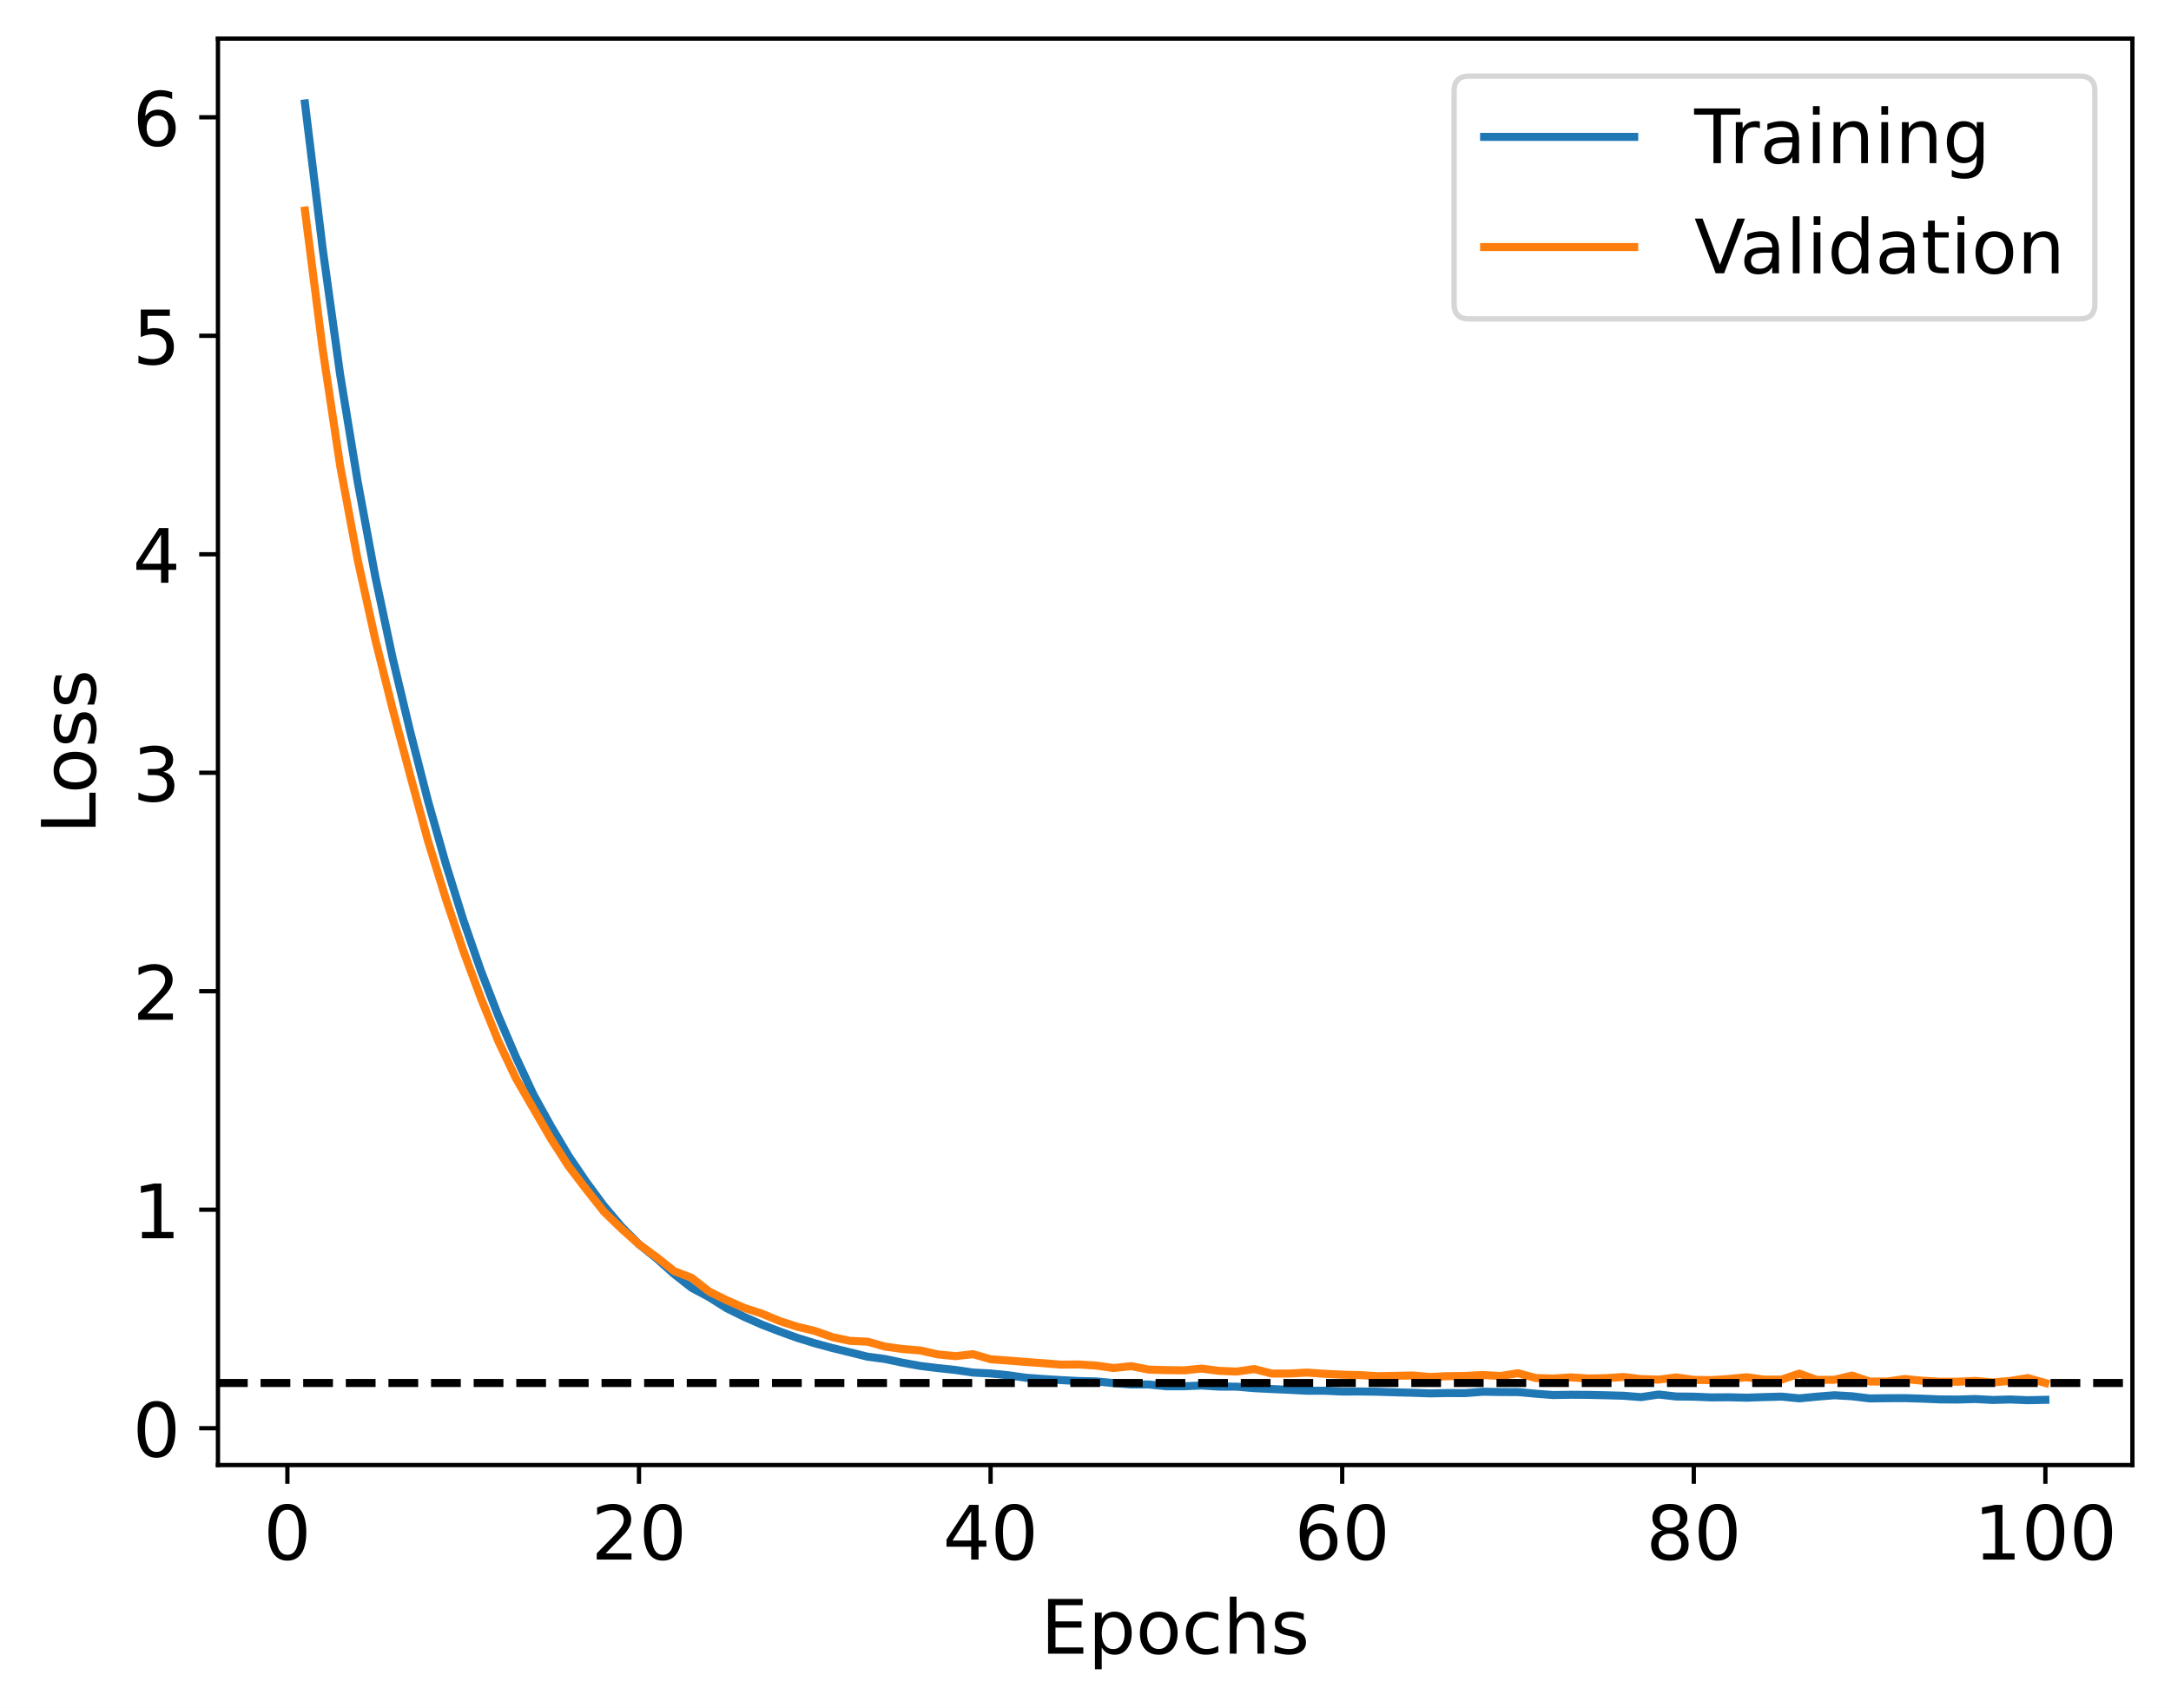
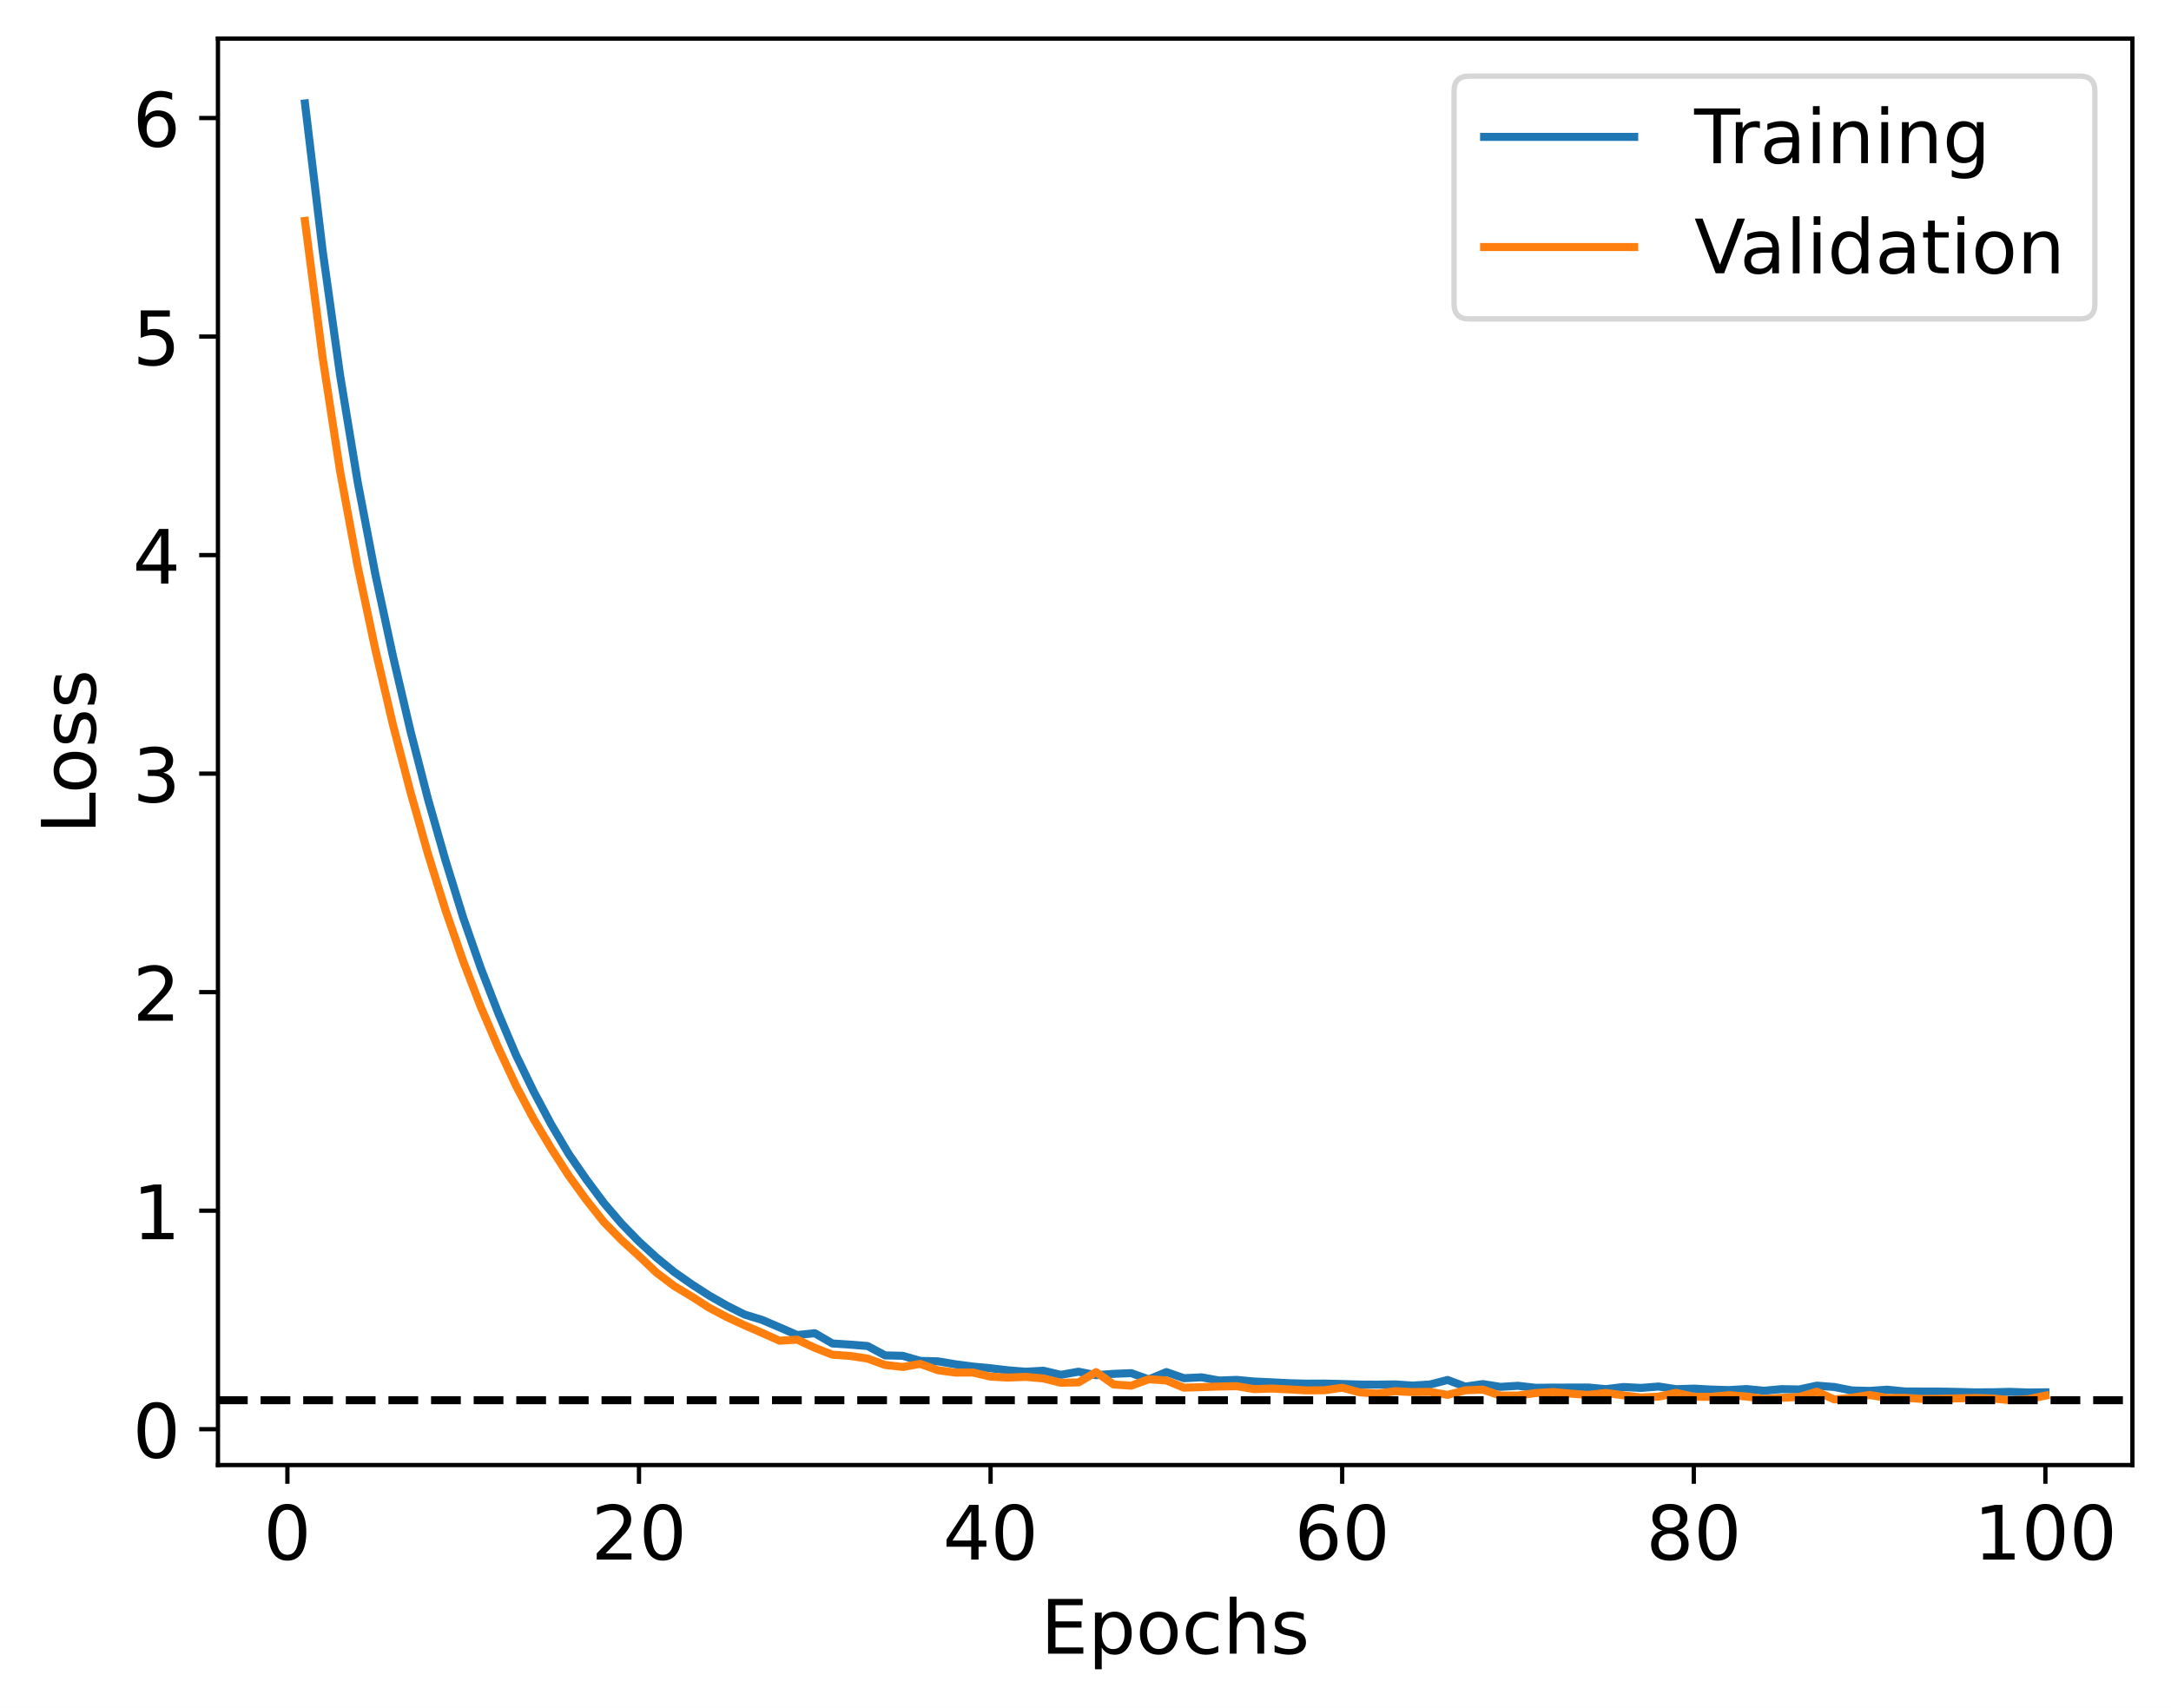
<svg xmlns="http://www.w3.org/2000/svg" xmlns:xlink="http://www.w3.org/1999/xlink" width="404.977pt" height="318.611pt" viewBox="0 0 404.977 318.611" version="1.1">
  <defs>
    <style type="text/css">*{stroke-linejoin: round; stroke-linecap: butt}</style>
  </defs>
  <g id="figure_1">
    <g id="patch_1">
      <path d="M 0 318.611  L 404.977 318.611  L 404.977 0  L 0 0  z " style="fill: #ffffff" />
    </g>
    <g id="axes_1">
      <g id="patch_2">
        <path d="M 40.657 273.312  L 397.777 273.312  L 397.777 7.2  L 40.657 7.2  z " style="fill: #ffffff" />
      </g>
      <g id="matplotlib.axis_1">
        <g id="xtick_1">
          <g id="line2d_1">
            <defs>
-               <path id="m59988a9a1c" d="M 0 0  L 0 3.5  " style="stroke: #000000; stroke-width: 0.8" />
-             </defs>
-             <g>
-               <use xlink:href="#m59988a9a1c" x="53.61" y="273.312" style="stroke: #000000; stroke-width: 0.8" />
+               <path id="m90e904793d" d="M 0 0  L 0 3.5  " style="stroke: #000000; stroke-width: 0.8" />
+             </defs>
+             <g>
+               <use xlink:href="#m90e904793d" x="53.61" y="273.312" style="stroke: #000000; stroke-width: 0.8" />
            </g>
          </g>
          <g id="text_1">
            <g transform="translate(49.15651 290.9498) scale(0.14 -0.14)">
              <defs>
                <path id="DejaVuSans-30" d="M 2034 4250  Q 1547 4250 1301 3770  Q 1056 3291 1056 2328  Q 1056 1369 1301 889  Q 1547 409 2034 409  Q 2525 409 2770 889  Q 3016 1369 3016 2328  Q 3016 3291 2770 3770  Q 2525 4250 2034 4250  z M 2034 4750  Q 2819 4750 3233 4129  Q 3647 3509 3647 2328  Q 3647 1150 3233 529  Q 2819 -91 2034 -91  Q 1250 -91 836 529  Q 422 1150 422 2328  Q 422 3509 836 4129  Q 1250 4750 2034 4750  z " transform="scale(0.015625)" />
              </defs>
              <use xlink:href="#DejaVuSans-30" />
            </g>
          </g>
        </g>
        <g id="xtick_2">
          <g id="line2d_2">
            <g>
-               <use xlink:href="#m59988a9a1c" x="119.197" y="273.312" style="stroke: #000000; stroke-width: 0.8" />
+               <use xlink:href="#m90e904793d" x="119.197" y="273.312" style="stroke: #000000; stroke-width: 0.8" />
            </g>
          </g>
          <g id="text_2">
            <g transform="translate(110.2895 290.9498) scale(0.14 -0.14)">
              <defs>
                <path id="DejaVuSans-32" d="M 1228 531  L 3431 531  L 3431 0  L 469 0  L 469 531  Q 828 903 1448 1529  Q 2069 2156 2228 2338  Q 2531 2678 2651 2914  Q 2772 3150 2772 3378  Q 2772 3750 2511 3984  Q 2250 4219 1831 4219  Q 1534 4219 1204 4116  Q 875 4013 500 3803  L 500 4441  Q 881 4594 1212 4672  Q 1544 4750 1819 4750  Q 2544 4750 2975 4387  Q 3406 4025 3406 3419  Q 3406 3131 3298 2873  Q 3191 2616 2906 2266  Q 2828 2175 2409 1742  Q 1991 1309 1228 531  z " transform="scale(0.015625)" />
              </defs>
              <use xlink:href="#DejaVuSans-32" />
              <use xlink:href="#DejaVuSans-30" x="63.623" />
            </g>
          </g>
        </g>
        <g id="xtick_3">
          <g id="line2d_3">
            <g>
-               <use xlink:href="#m59988a9a1c" x="184.784" y="273.312" style="stroke: #000000; stroke-width: 0.8" />
+               <use xlink:href="#m90e904793d" x="184.784" y="273.312" style="stroke: #000000; stroke-width: 0.8" />
            </g>
          </g>
          <g id="text_3">
            <g transform="translate(175.8763 290.9498) scale(0.14 -0.14)">
              <defs>
                <path id="DejaVuSans-34" d="M 2419 4116  L 825 1625  L 2419 1625  L 2419 4116  z M 2253 4666  L 3047 4666  L 3047 1625  L 3713 1625  L 3713 1100  L 3047 1100  L 3047 0  L 2419 0  L 2419 1100  L 313 1100  L 313 1709  L 2253 4666  z " transform="scale(0.015625)" />
              </defs>
              <use xlink:href="#DejaVuSans-34" />
              <use xlink:href="#DejaVuSans-30" x="63.623" />
            </g>
          </g>
        </g>
        <g id="xtick_4">
          <g id="line2d_4">
            <g>
-               <use xlink:href="#m59988a9a1c" x="250.371" y="273.312" style="stroke: #000000; stroke-width: 0.8" />
+               <use xlink:href="#m90e904793d" x="250.371" y="273.312" style="stroke: #000000; stroke-width: 0.8" />
            </g>
          </g>
          <g id="text_4">
            <g transform="translate(241.4631 290.9498) scale(0.14 -0.14)">
              <defs>
                <path id="DejaVuSans-36" d="M 2113 2584  Q 1688 2584 1439 2293  Q 1191 2003 1191 1497  Q 1191 994 1439 701  Q 1688 409 2113 409  Q 2538 409 2786 701  Q 3034 994 3034 1497  Q 3034 2003 2786 2293  Q 2538 2584 2113 2584  z M 3366 4563  L 3366 3988  Q 3128 4100 2886 4159  Q 2644 4219 2406 4219  Q 1781 4219 1451 3797  Q 1122 3375 1075 2522  Q 1259 2794 1537 2939  Q 1816 3084 2150 3084  Q 2853 3084 3261 2657  Q 3669 2231 3669 1497  Q 3669 778 3244 343  Q 2819 -91 2113 -91  Q 1303 -91 875 529  Q 447 1150 447 2328  Q 447 3434 972 4092  Q 1497 4750 2381 4750  Q 2619 4750 2861 4703  Q 3103 4656 3366 4563  z " transform="scale(0.015625)" />
              </defs>
              <use xlink:href="#DejaVuSans-36" />
              <use xlink:href="#DejaVuSans-30" x="63.623" />
            </g>
          </g>
        </g>
        <g id="xtick_5">
          <g id="line2d_5">
            <g>
-               <use xlink:href="#m59988a9a1c" x="315.957" y="273.312" style="stroke: #000000; stroke-width: 0.8" />
+               <use xlink:href="#m90e904793d" x="315.957" y="273.312" style="stroke: #000000; stroke-width: 0.8" />
            </g>
          </g>
          <g id="text_5">
            <g transform="translate(307.0499 290.9498) scale(0.14 -0.14)">
              <defs>
                <path id="DejaVuSans-38" d="M 2034 2216  Q 1584 2216 1326 1975  Q 1069 1734 1069 1313  Q 1069 891 1326 650  Q 1584 409 2034 409  Q 2484 409 2743 651  Q 3003 894 3003 1313  Q 3003 1734 2745 1975  Q 2488 2216 2034 2216  z M 1403 2484  Q 997 2584 770 2862  Q 544 3141 544 3541  Q 544 4100 942 4425  Q 1341 4750 2034 4750  Q 2731 4750 3128 4425  Q 3525 4100 3525 3541  Q 3525 3141 3298 2862  Q 3072 2584 2669 2484  Q 3125 2378 3379 2068  Q 3634 1759 3634 1313  Q 3634 634 3220 271  Q 2806 -91 2034 -91  Q 1263 -91 848 271  Q 434 634 434 1313  Q 434 1759 690 2068  Q 947 2378 1403 2484  z M 1172 3481  Q 1172 3119 1398 2916  Q 1625 2713 2034 2713  Q 2441 2713 2670 2916  Q 2900 3119 2900 3481  Q 2900 3844 2670 4047  Q 2441 4250 2034 4250  Q 1625 4250 1398 4047  Q 1172 3844 1172 3481  z " transform="scale(0.015625)" />
              </defs>
              <use xlink:href="#DejaVuSans-38" />
              <use xlink:href="#DejaVuSans-30" x="63.623" />
            </g>
          </g>
        </g>
        <g id="xtick_6">
          <g id="line2d_6">
            <g>
-               <use xlink:href="#m59988a9a1c" x="381.544" y="273.312" style="stroke: #000000; stroke-width: 0.8" />
+               <use xlink:href="#m90e904793d" x="381.544" y="273.312" style="stroke: #000000; stroke-width: 0.8" />
            </g>
          </g>
          <g id="text_6">
            <g transform="translate(368.1829 290.9498) scale(0.14 -0.14)">
              <defs>
                <path id="DejaVuSans-31" d="M 794 531  L 1825 531  L 1825 4091  L 703 3866  L 703 4441  L 1819 4666  L 2450 4666  L 2450 531  L 3481 531  L 3481 0  L 794 0  L 794 531  z " transform="scale(0.015625)" />
              </defs>
              <use xlink:href="#DejaVuSans-31" />
              <use xlink:href="#DejaVuSans-30" x="63.623" />
              <use xlink:href="#DejaVuSans-30" x="127.246" />
            </g>
          </g>
        </g>
        <g id="text_7">
          <g transform="translate(194.135 308.4992) scale(0.14 -0.14)">
            <defs>
              <path id="DejaVuSans-45" d="M 628 4666  L 3578 4666  L 3578 4134  L 1259 4134  L 1259 2753  L 3481 2753  L 3481 2222  L 1259 2222  L 1259 531  L 3634 531  L 3634 0  L 628 0  L 628 4666  z " transform="scale(0.015625)" />
              <path id="DejaVuSans-70" d="M 1159 525  L 1159 -1331  L 581 -1331  L 581 3500  L 1159 3500  L 1159 2969  Q 1341 3281 1617 3432  Q 1894 3584 2278 3584  Q 2916 3584 3314 3078  Q 3713 2572 3713 1747  Q 3713 922 3314 415  Q 2916 -91 2278 -91  Q 1894 -91 1617 61  Q 1341 213 1159 525  z M 3116 1747  Q 3116 2381 2855 2742  Q 2594 3103 2138 3103  Q 1681 3103 1420 2742  Q 1159 2381 1159 1747  Q 1159 1113 1420 752  Q 1681 391 2138 391  Q 2594 391 2855 752  Q 3116 1113 3116 1747  z " transform="scale(0.015625)" />
              <path id="DejaVuSans-6f" d="M 1959 3097  Q 1497 3097 1228 2736  Q 959 2375 959 1747  Q 959 1119 1226 758  Q 1494 397 1959 397  Q 2419 397 2687 759  Q 2956 1122 2956 1747  Q 2956 2369 2687 2733  Q 2419 3097 1959 3097  z M 1959 3584  Q 2709 3584 3137 3096  Q 3566 2609 3566 1747  Q 3566 888 3137 398  Q 2709 -91 1959 -91  Q 1206 -91 779 398  Q 353 888 353 1747  Q 353 2609 779 3096  Q 1206 3584 1959 3584  z " transform="scale(0.015625)" />
              <path id="DejaVuSans-63" d="M 3122 3366  L 3122 2828  Q 2878 2963 2633 3030  Q 2388 3097 2138 3097  Q 1578 3097 1268 2742  Q 959 2388 959 1747  Q 959 1106 1268 751  Q 1578 397 2138 397  Q 2388 397 2633 464  Q 2878 531 3122 666  L 3122 134  Q 2881 22 2623 -34  Q 2366 -91 2075 -91  Q 1284 -91 818 406  Q 353 903 353 1747  Q 353 2603 823 3093  Q 1294 3584 2113 3584  Q 2378 3584 2631 3529  Q 2884 3475 3122 3366  z " transform="scale(0.015625)" />
              <path id="DejaVuSans-68" d="M 3513 2113  L 3513 0  L 2938 0  L 2938 2094  Q 2938 2591 2744 2837  Q 2550 3084 2163 3084  Q 1697 3084 1428 2787  Q 1159 2491 1159 1978  L 1159 0  L 581 0  L 581 4863  L 1159 4863  L 1159 2956  Q 1366 3272 1645 3428  Q 1925 3584 2291 3584  Q 2894 3584 3203 3211  Q 3513 2838 3513 2113  z " transform="scale(0.015625)" />
              <path id="DejaVuSans-73" d="M 2834 3397  L 2834 2853  Q 2591 2978 2328 3040  Q 2066 3103 1784 3103  Q 1356 3103 1142 2972  Q 928 2841 928 2578  Q 928 2378 1081 2264  Q 1234 2150 1697 2047  L 1894 2003  Q 2506 1872 2764 1633  Q 3022 1394 3022 966  Q 3022 478 2636 193  Q 2250 -91 1575 -91  Q 1294 -91 989 -36  Q 684 19 347 128  L 347 722  Q 666 556 975 473  Q 1284 391 1588 391  Q 1994 391 2212 530  Q 2431 669 2431 922  Q 2431 1156 2273 1281  Q 2116 1406 1581 1522  L 1381 1569  Q 847 1681 609 1914  Q 372 2147 372 2553  Q 372 3047 722 3315  Q 1072 3584 1716 3584  Q 2034 3584 2315 3537  Q 2597 3491 2834 3397  z " transform="scale(0.015625)" />
            </defs>
            <use xlink:href="#DejaVuSans-45" />
            <use xlink:href="#DejaVuSans-70" x="63.184" />
            <use xlink:href="#DejaVuSans-6f" x="126.66" />
            <use xlink:href="#DejaVuSans-63" x="187.842" />
            <use xlink:href="#DejaVuSans-68" x="242.822" />
            <use xlink:href="#DejaVuSans-73" x="306.201" />
          </g>
        </g>
      </g>
      <g id="matplotlib.axis_2">
        <g id="ytick_1">
          <g id="line2d_7">
            <defs>
-               <path id="mdf911ee952" d="M 0 0  L -3.5 0  " style="stroke: #000000; stroke-width: 0.8" />
-             </defs>
-             <g>
-               <use xlink:href="#mdf911ee952" x="40.657" y="266.44" style="stroke: #000000; stroke-width: 0.8" />
+               <path id="m7a76a057df" d="M 0 0  L -3.5 0  " style="stroke: #000000; stroke-width: 0.8" />
+             </defs>
+             <g>
+               <use xlink:href="#m7a76a057df" x="40.657" y="266.628" style="stroke: #000000; stroke-width: 0.8" />
            </g>
          </g>
          <g id="text_8">
-             <g transform="translate(24.74938 271.7585) scale(0.14 -0.14)">
+             <g transform="translate(24.74938 271.9467) scale(0.14 -0.14)">
              <use xlink:href="#DejaVuSans-30" />
            </g>
          </g>
        </g>
        <g id="ytick_2">
          <g id="line2d_8">
            <g>
-               <use xlink:href="#mdf911ee952" x="40.657" y="225.68" style="stroke: #000000; stroke-width: 0.8" />
+               <use xlink:href="#m7a76a057df" x="40.657" y="225.861" style="stroke: #000000; stroke-width: 0.8" />
            </g>
          </g>
          <g id="text_9">
-             <g transform="translate(24.74938 230.9989) scale(0.14 -0.14)">
+             <g transform="translate(24.74938 231.1794) scale(0.14 -0.14)">
              <use xlink:href="#DejaVuSans-31" />
            </g>
          </g>
        </g>
        <g id="ytick_3">
          <g id="line2d_9">
            <g>
-               <use xlink:href="#mdf911ee952" x="40.657" y="184.92" style="stroke: #000000; stroke-width: 0.8" />
+               <use xlink:href="#m7a76a057df" x="40.657" y="185.093" style="stroke: #000000; stroke-width: 0.8" />
            </g>
          </g>
          <g id="text_10">
-             <g transform="translate(24.74938 190.2394) scale(0.14 -0.14)">
+             <g transform="translate(24.74938 190.4121) scale(0.14 -0.14)">
              <use xlink:href="#DejaVuSans-32" />
            </g>
          </g>
        </g>
        <g id="ytick_4">
          <g id="line2d_10">
            <g>
-               <use xlink:href="#mdf911ee952" x="40.657" y="144.161" style="stroke: #000000; stroke-width: 0.8" />
+               <use xlink:href="#m7a76a057df" x="40.657" y="144.326" style="stroke: #000000; stroke-width: 0.8" />
            </g>
          </g>
          <g id="text_11">
-             <g transform="translate(24.74938 149.4798) scale(0.14 -0.14)">
+             <g transform="translate(24.74938 149.6448) scale(0.14 -0.14)">
              <defs>
                <path id="DejaVuSans-33" d="M 2597 2516  Q 3050 2419 3304 2112  Q 3559 1806 3559 1356  Q 3559 666 3084 287  Q 2609 -91 1734 -91  Q 1441 -91 1130 -33  Q 819 25 488 141  L 488 750  Q 750 597 1062 519  Q 1375 441 1716 441  Q 2309 441 2620 675  Q 2931 909 2931 1356  Q 2931 1769 2642 2001  Q 2353 2234 1838 2234  L 1294 2234  L 1294 2753  L 1863 2753  Q 2328 2753 2575 2939  Q 2822 3125 2822 3475  Q 2822 3834 2567 4026  Q 2313 4219 1838 4219  Q 1578 4219 1281 4162  Q 984 4106 628 3988  L 628 4550  Q 988 4650 1302 4700  Q 1616 4750 1894 4750  Q 2613 4750 3031 4423  Q 3450 4097 3450 3541  Q 3450 3153 3228 2886  Q 3006 2619 2597 2516  z " transform="scale(0.015625)" />
              </defs>
              <use xlink:href="#DejaVuSans-33" />
            </g>
          </g>
        </g>
        <g id="ytick_5">
          <g id="line2d_11">
            <g>
-               <use xlink:href="#mdf911ee952" x="40.657" y="103.401" style="stroke: #000000; stroke-width: 0.8" />
+               <use xlink:href="#m7a76a057df" x="40.657" y="103.559" style="stroke: #000000; stroke-width: 0.8" />
            </g>
          </g>
          <g id="text_12">
-             <g transform="translate(24.74938 108.7202) scale(0.14 -0.14)">
+             <g transform="translate(24.74938 108.8776) scale(0.14 -0.14)">
              <use xlink:href="#DejaVuSans-34" />
            </g>
          </g>
        </g>
        <g id="ytick_6">
          <g id="line2d_12">
            <g>
-               <use xlink:href="#mdf911ee952" x="40.657" y="62.642" style="stroke: #000000; stroke-width: 0.8" />
+               <use xlink:href="#m7a76a057df" x="40.657" y="62.791" style="stroke: #000000; stroke-width: 0.8" />
            </g>
          </g>
          <g id="text_13">
-             <g transform="translate(24.74938 67.96059) scale(0.14 -0.14)">
+             <g transform="translate(24.74938 68.11029) scale(0.14 -0.14)">
              <defs>
                <path id="DejaVuSans-35" d="M 691 4666  L 3169 4666  L 3169 4134  L 1269 4134  L 1269 2991  Q 1406 3038 1543 3061  Q 1681 3084 1819 3084  Q 2600 3084 3056 2656  Q 3513 2228 3513 1497  Q 3513 744 3044 326  Q 2575 -91 1722 -91  Q 1428 -91 1123 -41  Q 819 9 494 109  L 494 744  Q 775 591 1075 516  Q 1375 441 1709 441  Q 2250 441 2565 725  Q 2881 1009 2881 1497  Q 2881 1984 2565 2268  Q 2250 2553 1709 2553  Q 1456 2553 1204 2497  Q 953 2441 691 2322  L 691 4666  z " transform="scale(0.015625)" />
              </defs>
              <use xlink:href="#DejaVuSans-35" />
            </g>
          </g>
        </g>
        <g id="ytick_7">
          <g id="line2d_13">
            <g>
-               <use xlink:href="#mdf911ee952" x="40.657" y="21.882" style="stroke: #000000; stroke-width: 0.8" />
+               <use xlink:href="#m7a76a057df" x="40.657" y="22.024" style="stroke: #000000; stroke-width: 0.8" />
            </g>
          </g>
          <g id="text_14">
-             <g transform="translate(24.74938 27.201) scale(0.14 -0.14)">
+             <g transform="translate(24.74938 27.34301) scale(0.14 -0.14)">
              <use xlink:href="#DejaVuSans-36" />
            </g>
          </g>
        </g>
        <g id="text_15">
          <g transform="translate(17.83781 155.6101) rotate(-90) scale(0.14 -0.14)">
            <defs>
              <path id="DejaVuSans-4c" d="M 628 4666  L 1259 4666  L 1259 531  L 3531 531  L 3531 0  L 628 0  L 628 4666  z " transform="scale(0.015625)" />
            </defs>
            <use xlink:href="#DejaVuSans-4c" />
            <use xlink:href="#DejaVuSans-6f" x="53.963" />
            <use xlink:href="#DejaVuSans-73" x="115.145" />
            <use xlink:href="#DejaVuSans-73" x="167.244" />
          </g>
        </g>
      </g>
      <g id="line2d_14">
-         <path d="M 56.89 19.296  L 60.169 46.208  L 63.448 69.875  L 66.728 89.894  L 70.007 107.557  L 73.286 122.966  L 76.566 136.664  L 79.845 149.442  L 83.124 161.029  L 86.404 171.561  L 89.683 181.032  L 92.962 189.534  L 96.242 197.201  L 99.521 204.233  L 102.8 210.151  L 106.08 215.674  L 109.359 220.498  L 112.638 224.939  L 115.918 228.825  L 119.197 232.133  L 122.476 234.754  L 125.756 237.69  L 129.035 240.259  L 132.314 242.012  L 135.594 244.078  L 138.873 245.689  L 142.152 247.133  L 145.432 248.394  L 148.711 249.578  L 151.99 250.596  L 155.27 251.482  L 158.549 252.281  L 161.828 253.098  L 165.108 253.53  L 168.387 254.226  L 171.666 254.82  L 174.946 255.225  L 178.225 255.576  L 181.504 256.056  L 184.784 256.227  L 188.063 256.559  L 191.342 257.024  L 194.622 257.264  L 197.901 257.465  L 201.181 257.632  L 204.46 257.709  L 207.739 258.024  L 211.019 258.287  L 214.298 258.277  L 217.577 258.618  L 220.857 258.615  L 224.136 258.469  L 227.415 258.684  L 230.695 258.689  L 233.974 258.969  L 237.253 259.13  L 240.533 259.277  L 243.812 259.454  L 247.091 259.446  L 250.371 259.6  L 253.65 259.592  L 256.929 259.632  L 260.209 259.743  L 263.488 259.826  L 266.767 259.942  L 270.047 259.881  L 273.326 259.893  L 276.605 259.634  L 279.885 259.688  L 283.164 259.699  L 286.443 259.999  L 289.723 260.251  L 293.002 260.198  L 296.281 260.219  L 299.561 260.294  L 302.84 260.383  L 306.119 260.644  L 309.399 260.153  L 312.678 260.524  L 315.957 260.556  L 319.237 260.691  L 322.516 260.667  L 325.795 260.746  L 329.075 260.633  L 332.354 260.546  L 335.633 260.87  L 338.913 260.553  L 342.192 260.291  L 345.471 260.481  L 348.751 260.883  L 352.03 260.843  L 355.309 260.827  L 358.589 260.927  L 361.868 261.066  L 365.147 261.094  L 368.427 260.992  L 371.706 261.168  L 374.985 261.08  L 378.265 261.216  L 381.544 261.142  " clip-path="url(#p9f5479313a)" style="fill: none; stroke: #1f77b4; stroke-width: 1.5; stroke-linecap: square" />
+         <path d="M 56.89 19.296  L 60.169 46.629  L 63.448 70.044  L 66.728 89.961  L 70.007 107.084  L 73.286 122.34  L 76.566 136.346  L 79.845 149.102  L 83.124 160.579  L 86.404 171.186  L 89.683 180.596  L 92.962 189.035  L 96.242 196.792  L 99.521 203.565  L 102.8 209.73  L 106.08 215.26  L 109.359 220.005  L 112.638 224.41  L 115.918 228.249  L 119.197 231.626  L 122.476 234.615  L 125.756 237.297  L 129.035 239.592  L 132.314 241.71  L 135.594 243.573  L 138.873 245.23  L 142.152 246.234  L 145.432 247.63  L 148.711 249.055  L 151.99 248.718  L 155.27 250.627  L 158.549 250.844  L 161.828 251.104  L 165.108 252.854  L 168.387 252.931  L 171.666 253.881  L 174.946 253.961  L 178.225 254.511  L 181.504 254.941  L 184.784 255.254  L 188.063 255.641  L 191.342 255.902  L 194.622 255.716  L 197.901 256.479  L 201.181 255.896  L 204.46 256.543  L 207.739 256.296  L 211.019 256.167  L 214.298 257.337  L 217.577 255.969  L 220.857 257.11  L 224.136 256.947  L 227.415 257.543  L 230.695 257.426  L 233.974 257.731  L 237.253 257.879  L 240.533 258.047  L 243.812 258.13  L 247.091 258.113  L 250.371 258.196  L 253.65 258.296  L 256.929 258.313  L 260.209 258.263  L 263.488 258.487  L 266.767 258.279  L 270.047 257.44  L 273.326 258.68  L 276.605 258.206  L 279.885 258.729  L 283.164 258.527  L 286.443 258.903  L 289.723 258.866  L 293.002 258.859  L 296.281 258.849  L 299.561 259.15  L 302.84 258.755  L 306.119 258.926  L 309.399 258.661  L 312.678 259.163  L 315.957 259.054  L 319.237 259.232  L 322.516 259.328  L 325.795 259.132  L 329.075 259.454  L 332.354 259.147  L 335.633 259.208  L 338.913 258.501  L 342.192 258.755  L 345.471 259.4  L 348.751 259.48  L 352.03 259.252  L 355.309 259.583  L 358.589 259.598  L 361.868 259.603  L 365.147 259.67  L 368.427 259.756  L 371.706 259.737  L 374.985 259.656  L 378.265 259.775  L 381.544 259.745  " clip-path="url(#p6d41c6d8e3)" style="fill: none; stroke: #1f77b4; stroke-width: 1.5; stroke-linecap: square" />
      </g>
      <g id="line2d_15">
-         <path d="M 56.89 39.283  L 60.169 65.02  L 63.448 86.857  L 66.728 104.478  L 70.007 119.312  L 73.286 132.464  L 76.566 144.816  L 79.845 156.903  L 83.124 167.535  L 86.404 177.311  L 89.683 186.155  L 92.962 194.244  L 96.242 201.162  L 99.521 206.836  L 102.8 212.483  L 106.08 217.582  L 109.359 221.864  L 112.638 226.02  L 115.918 229.206  L 119.197 232.135  L 122.476 234.53  L 125.756 237.136  L 129.035 238.395  L 132.314 240.967  L 135.594 242.577  L 138.873 244.013  L 142.152 245.076  L 145.432 246.451  L 148.711 247.503  L 151.99 248.294  L 155.27 249.449  L 158.549 250.143  L 161.828 250.296  L 165.108 251.217  L 168.387 251.666  L 171.666 251.935  L 174.946 252.67  L 178.225 252.997  L 181.504 252.622  L 184.784 253.572  L 188.063 253.818  L 191.342 254.078  L 194.622 254.315  L 197.901 254.578  L 201.181 254.547  L 204.46 254.751  L 207.739 255.215  L 211.019 254.861  L 214.298 255.508  L 217.577 255.6  L 220.857 255.643  L 224.136 255.317  L 227.415 255.74  L 230.695 255.873  L 233.974 255.404  L 237.253 256.245  L 240.533 256.241  L 243.812 256.06  L 247.091 256.288  L 250.371 256.448  L 253.65 256.533  L 256.929 256.732  L 260.209 256.675  L 263.488 256.6  L 266.767 256.88  L 270.047 256.73  L 273.326 256.692  L 276.605 256.513  L 279.885 256.703  L 283.164 256.177  L 286.443 257.072  L 289.723 257.178  L 293.002 256.951  L 296.281 257.165  L 299.561 257.098  L 302.84 256.885  L 306.119 257.272  L 309.399 257.374  L 312.678 256.966  L 315.957 257.42  L 319.237 257.474  L 322.516 257.254  L 325.795 256.926  L 329.075 257.374  L 332.354 257.362  L 335.633 256.253  L 338.913 257.428  L 342.192 257.405  L 345.471 256.619  L 348.751 257.726  L 352.03 257.734  L 355.309 257.26  L 358.589 257.58  L 361.868 257.762  L 365.147 257.771  L 368.427 257.611  L 371.706 257.898  L 374.985 257.619  L 378.265 257.086  L 381.544 258.003  " clip-path="url(#p9f5479313a)" style="fill: none; stroke: #ff7f0e; stroke-width: 1.5; stroke-linecap: square" />
+         <path d="M 56.89 41.212  L 60.169 66.61  L 63.448 87.956  L 66.728 105.699  L 70.007 121.127  L 73.286 135.142  L 76.566 147.743  L 79.845 159.326  L 83.124 169.855  L 86.404 179.303  L 89.683 187.84  L 92.962 195.469  L 96.242 202.517  L 99.521 208.727  L 102.8 214.213  L 106.08 219.31  L 109.359 223.826  L 112.638 227.97  L 115.918 231.324  L 119.197 234.31  L 122.476 237.434  L 125.756 239.905  L 129.035 241.875  L 132.314 243.982  L 135.594 245.713  L 138.873 247.23  L 142.152 248.652  L 145.432 250.12  L 148.711 249.918  L 151.99 251.441  L 155.27 252.723  L 158.549 252.953  L 161.828 253.45  L 165.108 254.636  L 168.387 255.013  L 171.666 254.439  L 174.946 255.616  L 178.225 256.059  L 181.504 256.058  L 184.784 256.816  L 188.063 256.995  L 191.342 256.865  L 194.622 257.157  L 197.901 257.959  L 201.181 257.896  L 204.46 255.98  L 207.739 258.281  L 211.019 258.506  L 214.298 257.3  L 217.577 257.533  L 220.857 258.873  L 224.136 258.774  L 227.415 258.663  L 230.695 258.603  L 233.974 259.145  L 237.253 259.044  L 240.533 259.205  L 243.812 259.387  L 247.091 259.356  L 250.371 258.886  L 253.65 259.751  L 256.929 259.983  L 260.209 259.538  L 263.488 259.704  L 266.767 259.667  L 270.047 260.219  L 273.326 259.376  L 276.605 259.238  L 279.885 260.351  L 283.164 260.341  L 286.443 259.886  L 289.723 259.697  L 293.002 259.994  L 296.281 260.234  L 299.561 259.856  L 302.84 260.3  L 306.119 260.71  L 309.399 260.55  L 312.678 259.843  L 315.957 260.578  L 319.237 260.58  L 322.516 260.277  L 325.795 260.529  L 329.075 260.954  L 332.354 260.777  L 335.633 260.609  L 338.913 259.627  L 342.192 261.076  L 345.471 260.741  L 348.751 260.241  L 352.03 260.787  L 355.309 260.778  L 358.589 260.971  L 361.868 260.946  L 365.147 260.87  L 368.427 260.807  L 371.706 260.89  L 374.985 261.216  L 378.265 261.038  L 381.544 260.36  " clip-path="url(#p6d41c6d8e3)" style="fill: none; stroke: #ff7f0e; stroke-width: 1.5; stroke-linecap: square" />
      </g>
      <g id="line2d_16">
-         <path d="M 40.657 258.003  L 397.777 258.003  " clip-path="url(#p9f5479313a)" style="fill: none; stroke-dasharray: 5.55,2.4; stroke-dashoffset: 0; stroke: #000000; stroke-width: 1.5" />
+         <path d="M 40.657 261.216  L 397.777 261.216  " clip-path="url(#p6d41c6d8e3)" style="fill: none; stroke-dasharray: 5.55,2.4; stroke-dashoffset: 0; stroke: #000000; stroke-width: 1.5" />
      </g>
      <g id="patch_3">
        <path d="M 40.657 273.312  L 40.657 7.2  " style="fill: none; stroke: #000000; stroke-width: 0.8; stroke-linejoin: miter; stroke-linecap: square" />
      </g>
      <g id="patch_4">
        <path d="M 397.777 273.312  L 397.777 7.2  " style="fill: none; stroke: #000000; stroke-width: 0.8; stroke-linejoin: miter; stroke-linecap: square" />
      </g>
      <g id="patch_5">
        <path d="M 40.657 273.312  L 397.777 273.312  " style="fill: none; stroke: #000000; stroke-width: 0.8; stroke-linejoin: miter; stroke-linecap: square" />
      </g>
      <g id="patch_6">
        <path d="M 40.657 7.2  L 397.777 7.2  " style="fill: none; stroke: #000000; stroke-width: 0.8; stroke-linejoin: miter; stroke-linecap: square" />
      </g>
      <g id="legend_1">
        <g id="patch_7">
          <path d="M 274.043 59.499  L 387.977 59.499  Q 390.777 59.499 390.777 56.699  L 390.777 17  Q 390.777 14.2 387.977 14.2  L 274.043 14.2  Q 271.243 14.2 271.243 17  L 271.243 56.699  Q 271.243 59.499 274.043 59.499  z " style="fill: #ffffff; opacity: 0.8; stroke: #cccccc; stroke-linejoin: miter" />
        </g>
        <g id="line2d_17">
          <path d="M 276.843 25.538  L 290.843 25.538  L 304.843 25.538  " style="fill: none; stroke: #1f77b4; stroke-width: 1.5; stroke-linecap: square" />
        </g>
        <g id="text_16">
          <g transform="translate(316.0431 30.43781) scale(0.14 -0.14)">
            <defs>
              <path id="DejaVuSans-54" d="M -19 4666  L 3928 4666  L 3928 4134  L 2272 4134  L 2272 0  L 1638 0  L 1638 4134  L -19 4134  L -19 4666  z " transform="scale(0.015625)" />
              <path id="DejaVuSans-72" d="M 2631 2963  Q 2534 3019 2420 3045  Q 2306 3072 2169 3072  Q 1681 3072 1420 2755  Q 1159 2438 1159 1844  L 1159 0  L 581 0  L 581 3500  L 1159 3500  L 1159 2956  Q 1341 3275 1631 3429  Q 1922 3584 2338 3584  Q 2397 3584 2469 3576  Q 2541 3569 2628 3553  L 2631 2963  z " transform="scale(0.015625)" />
              <path id="DejaVuSans-61" d="M 2194 1759  Q 1497 1759 1228 1600  Q 959 1441 959 1056  Q 959 750 1161 570  Q 1363 391 1709 391  Q 2188 391 2477 730  Q 2766 1069 2766 1631  L 2766 1759  L 2194 1759  z M 3341 1997  L 3341 0  L 2766 0  L 2766 531  Q 2569 213 2275 61  Q 1981 -91 1556 -91  Q 1019 -91 701 211  Q 384 513 384 1019  Q 384 1609 779 1909  Q 1175 2209 1959 2209  L 2766 2209  L 2766 2266  Q 2766 2663 2505 2880  Q 2244 3097 1772 3097  Q 1472 3097 1187 3025  Q 903 2953 641 2809  L 641 3341  Q 956 3463 1253 3523  Q 1550 3584 1831 3584  Q 2591 3584 2966 3190  Q 3341 2797 3341 1997  z " transform="scale(0.015625)" />
              <path id="DejaVuSans-69" d="M 603 3500  L 1178 3500  L 1178 0  L 603 0  L 603 3500  z M 603 4863  L 1178 4863  L 1178 4134  L 603 4134  L 603 4863  z " transform="scale(0.015625)" />
              <path id="DejaVuSans-6e" d="M 3513 2113  L 3513 0  L 2938 0  L 2938 2094  Q 2938 2591 2744 2837  Q 2550 3084 2163 3084  Q 1697 3084 1428 2787  Q 1159 2491 1159 1978  L 1159 0  L 581 0  L 581 3500  L 1159 3500  L 1159 2956  Q 1366 3272 1645 3428  Q 1925 3584 2291 3584  Q 2894 3584 3203 3211  Q 3513 2838 3513 2113  z " transform="scale(0.015625)" />
              <path id="DejaVuSans-67" d="M 2906 1791  Q 2906 2416 2648 2759  Q 2391 3103 1925 3103  Q 1463 3103 1205 2759  Q 947 2416 947 1791  Q 947 1169 1205 825  Q 1463 481 1925 481  Q 2391 481 2648 825  Q 2906 1169 2906 1791  z M 3481 434  Q 3481 -459 3084 -895  Q 2688 -1331 1869 -1331  Q 1566 -1331 1297 -1286  Q 1028 -1241 775 -1147  L 775 -588  Q 1028 -725 1275 -790  Q 1522 -856 1778 -856  Q 2344 -856 2625 -561  Q 2906 -266 2906 331  L 2906 616  Q 2728 306 2450 153  Q 2172 0 1784 0  Q 1141 0 747 490  Q 353 981 353 1791  Q 353 2603 747 3093  Q 1141 3584 1784 3584  Q 2172 3584 2450 3431  Q 2728 3278 2906 2969  L 2906 3500  L 3481 3500  L 3481 434  z " transform="scale(0.015625)" />
            </defs>
            <use xlink:href="#DejaVuSans-54" />
            <use xlink:href="#DejaVuSans-72" x="46.334" />
            <use xlink:href="#DejaVuSans-61" x="87.447" />
            <use xlink:href="#DejaVuSans-69" x="148.727" />
            <use xlink:href="#DejaVuSans-6e" x="176.51" />
            <use xlink:href="#DejaVuSans-69" x="239.889" />
            <use xlink:href="#DejaVuSans-6e" x="267.672" />
            <use xlink:href="#DejaVuSans-67" x="331.051" />
          </g>
        </g>
        <g id="line2d_18">
          <path d="M 276.843 46.087  L 290.843 46.087  L 304.843 46.087  " style="fill: none; stroke: #ff7f0e; stroke-width: 1.5; stroke-linecap: square" />
        </g>
        <g id="text_17">
          <g transform="translate(316.0431 50.98719) scale(0.14 -0.14)">
            <defs>
              <path id="DejaVuSans-56" d="M 1831 0  L 50 4666  L 709 4666  L 2188 738  L 3669 4666  L 4325 4666  L 2547 0  L 1831 0  z " transform="scale(0.015625)" />
              <path id="DejaVuSans-6c" d="M 603 4863  L 1178 4863  L 1178 0  L 603 0  L 603 4863  z " transform="scale(0.015625)" />
              <path id="DejaVuSans-64" d="M 2906 2969  L 2906 4863  L 3481 4863  L 3481 0  L 2906 0  L 2906 525  Q 2725 213 2448 61  Q 2172 -91 1784 -91  Q 1150 -91 751 415  Q 353 922 353 1747  Q 353 2572 751 3078  Q 1150 3584 1784 3584  Q 2172 3584 2448 3432  Q 2725 3281 2906 2969  z M 947 1747  Q 947 1113 1208 752  Q 1469 391 1925 391  Q 2381 391 2643 752  Q 2906 1113 2906 1747  Q 2906 2381 2643 2742  Q 2381 3103 1925 3103  Q 1469 3103 1208 2742  Q 947 2381 947 1747  z " transform="scale(0.015625)" />
              <path id="DejaVuSans-74" d="M 1172 4494  L 1172 3500  L 2356 3500  L 2356 3053  L 1172 3053  L 1172 1153  Q 1172 725 1289 603  Q 1406 481 1766 481  L 2356 481  L 2356 0  L 1766 0  Q 1100 0 847 248  Q 594 497 594 1153  L 594 3053  L 172 3053  L 172 3500  L 594 3500  L 594 4494  L 1172 4494  z " transform="scale(0.015625)" />
            </defs>
            <use xlink:href="#DejaVuSans-56" />
            <use xlink:href="#DejaVuSans-61" x="60.658" />
            <use xlink:href="#DejaVuSans-6c" x="121.938" />
            <use xlink:href="#DejaVuSans-69" x="149.721" />
            <use xlink:href="#DejaVuSans-64" x="177.504" />
            <use xlink:href="#DejaVuSans-61" x="240.98" />
            <use xlink:href="#DejaVuSans-74" x="302.26" />
            <use xlink:href="#DejaVuSans-69" x="341.469" />
            <use xlink:href="#DejaVuSans-6f" x="369.252" />
            <use xlink:href="#DejaVuSans-6e" x="430.434" />
          </g>
        </g>
      </g>
    </g>
  </g>
  <defs>
-     <clipPath id="p9f5479313a">
+     <clipPath id="p6d41c6d8e3">
      <rect x="40.657" y="7.2" width="357.12" height="266.112" />
    </clipPath>
  </defs>
</svg>
